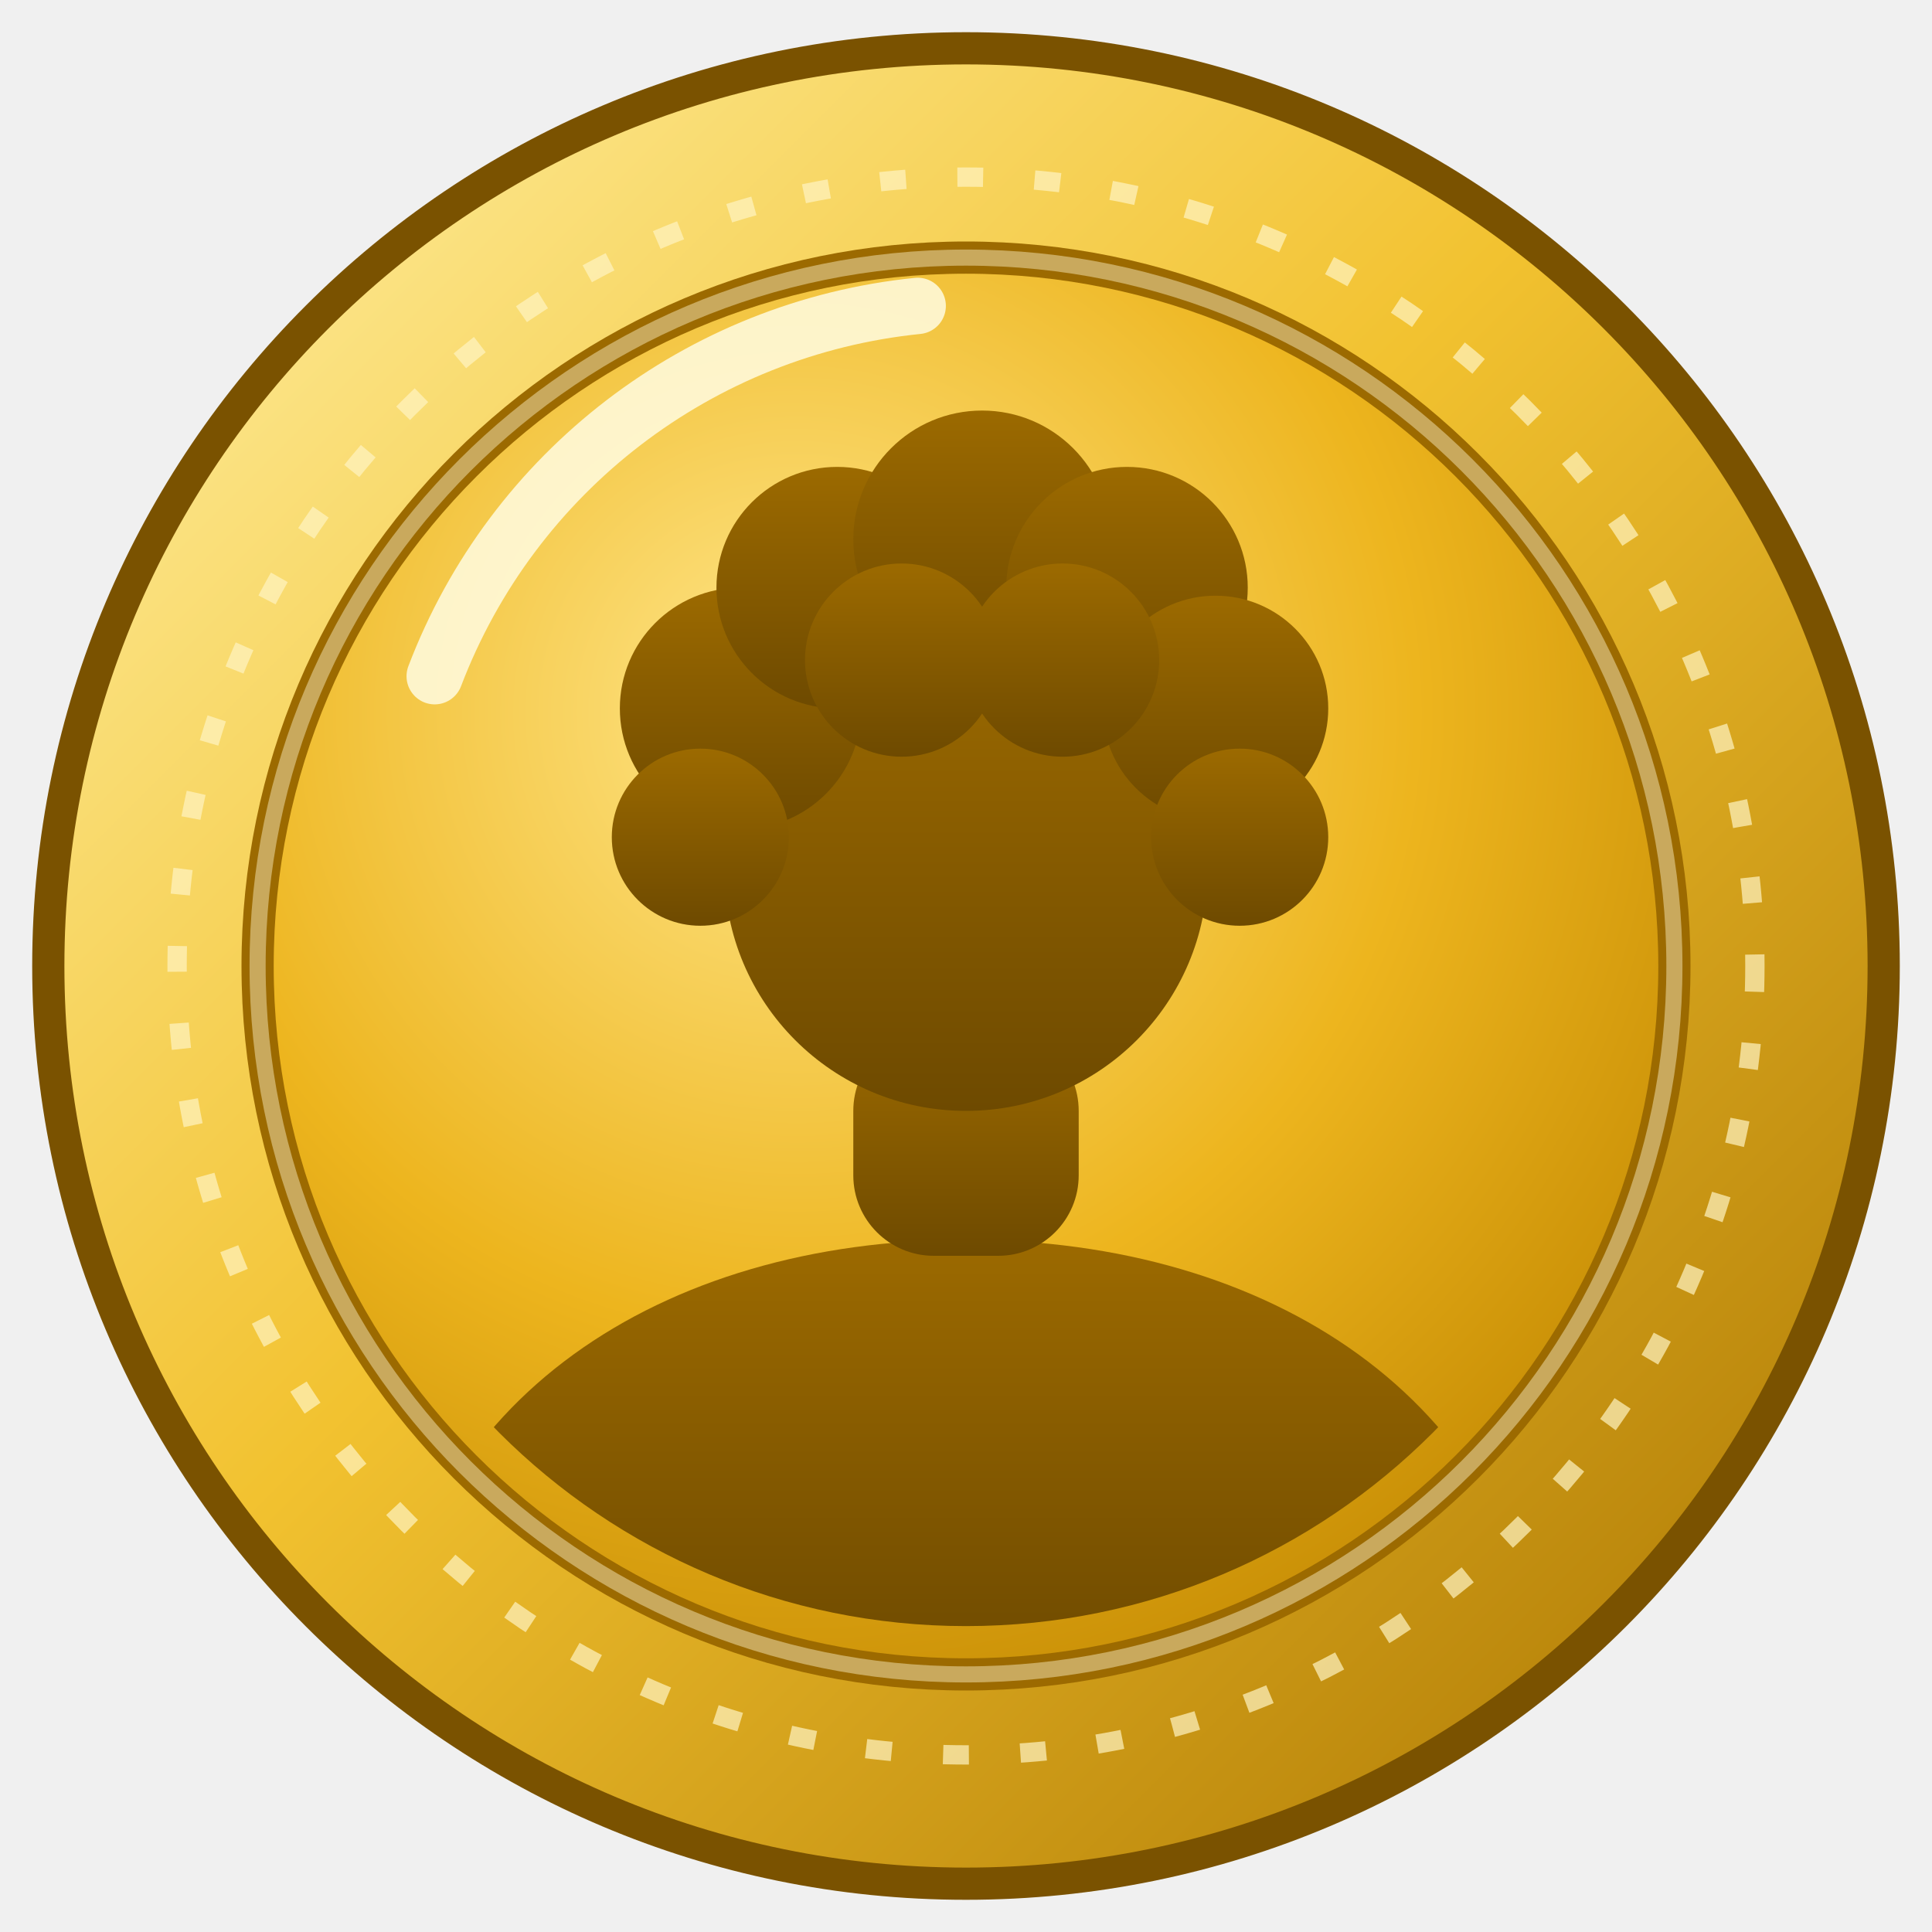
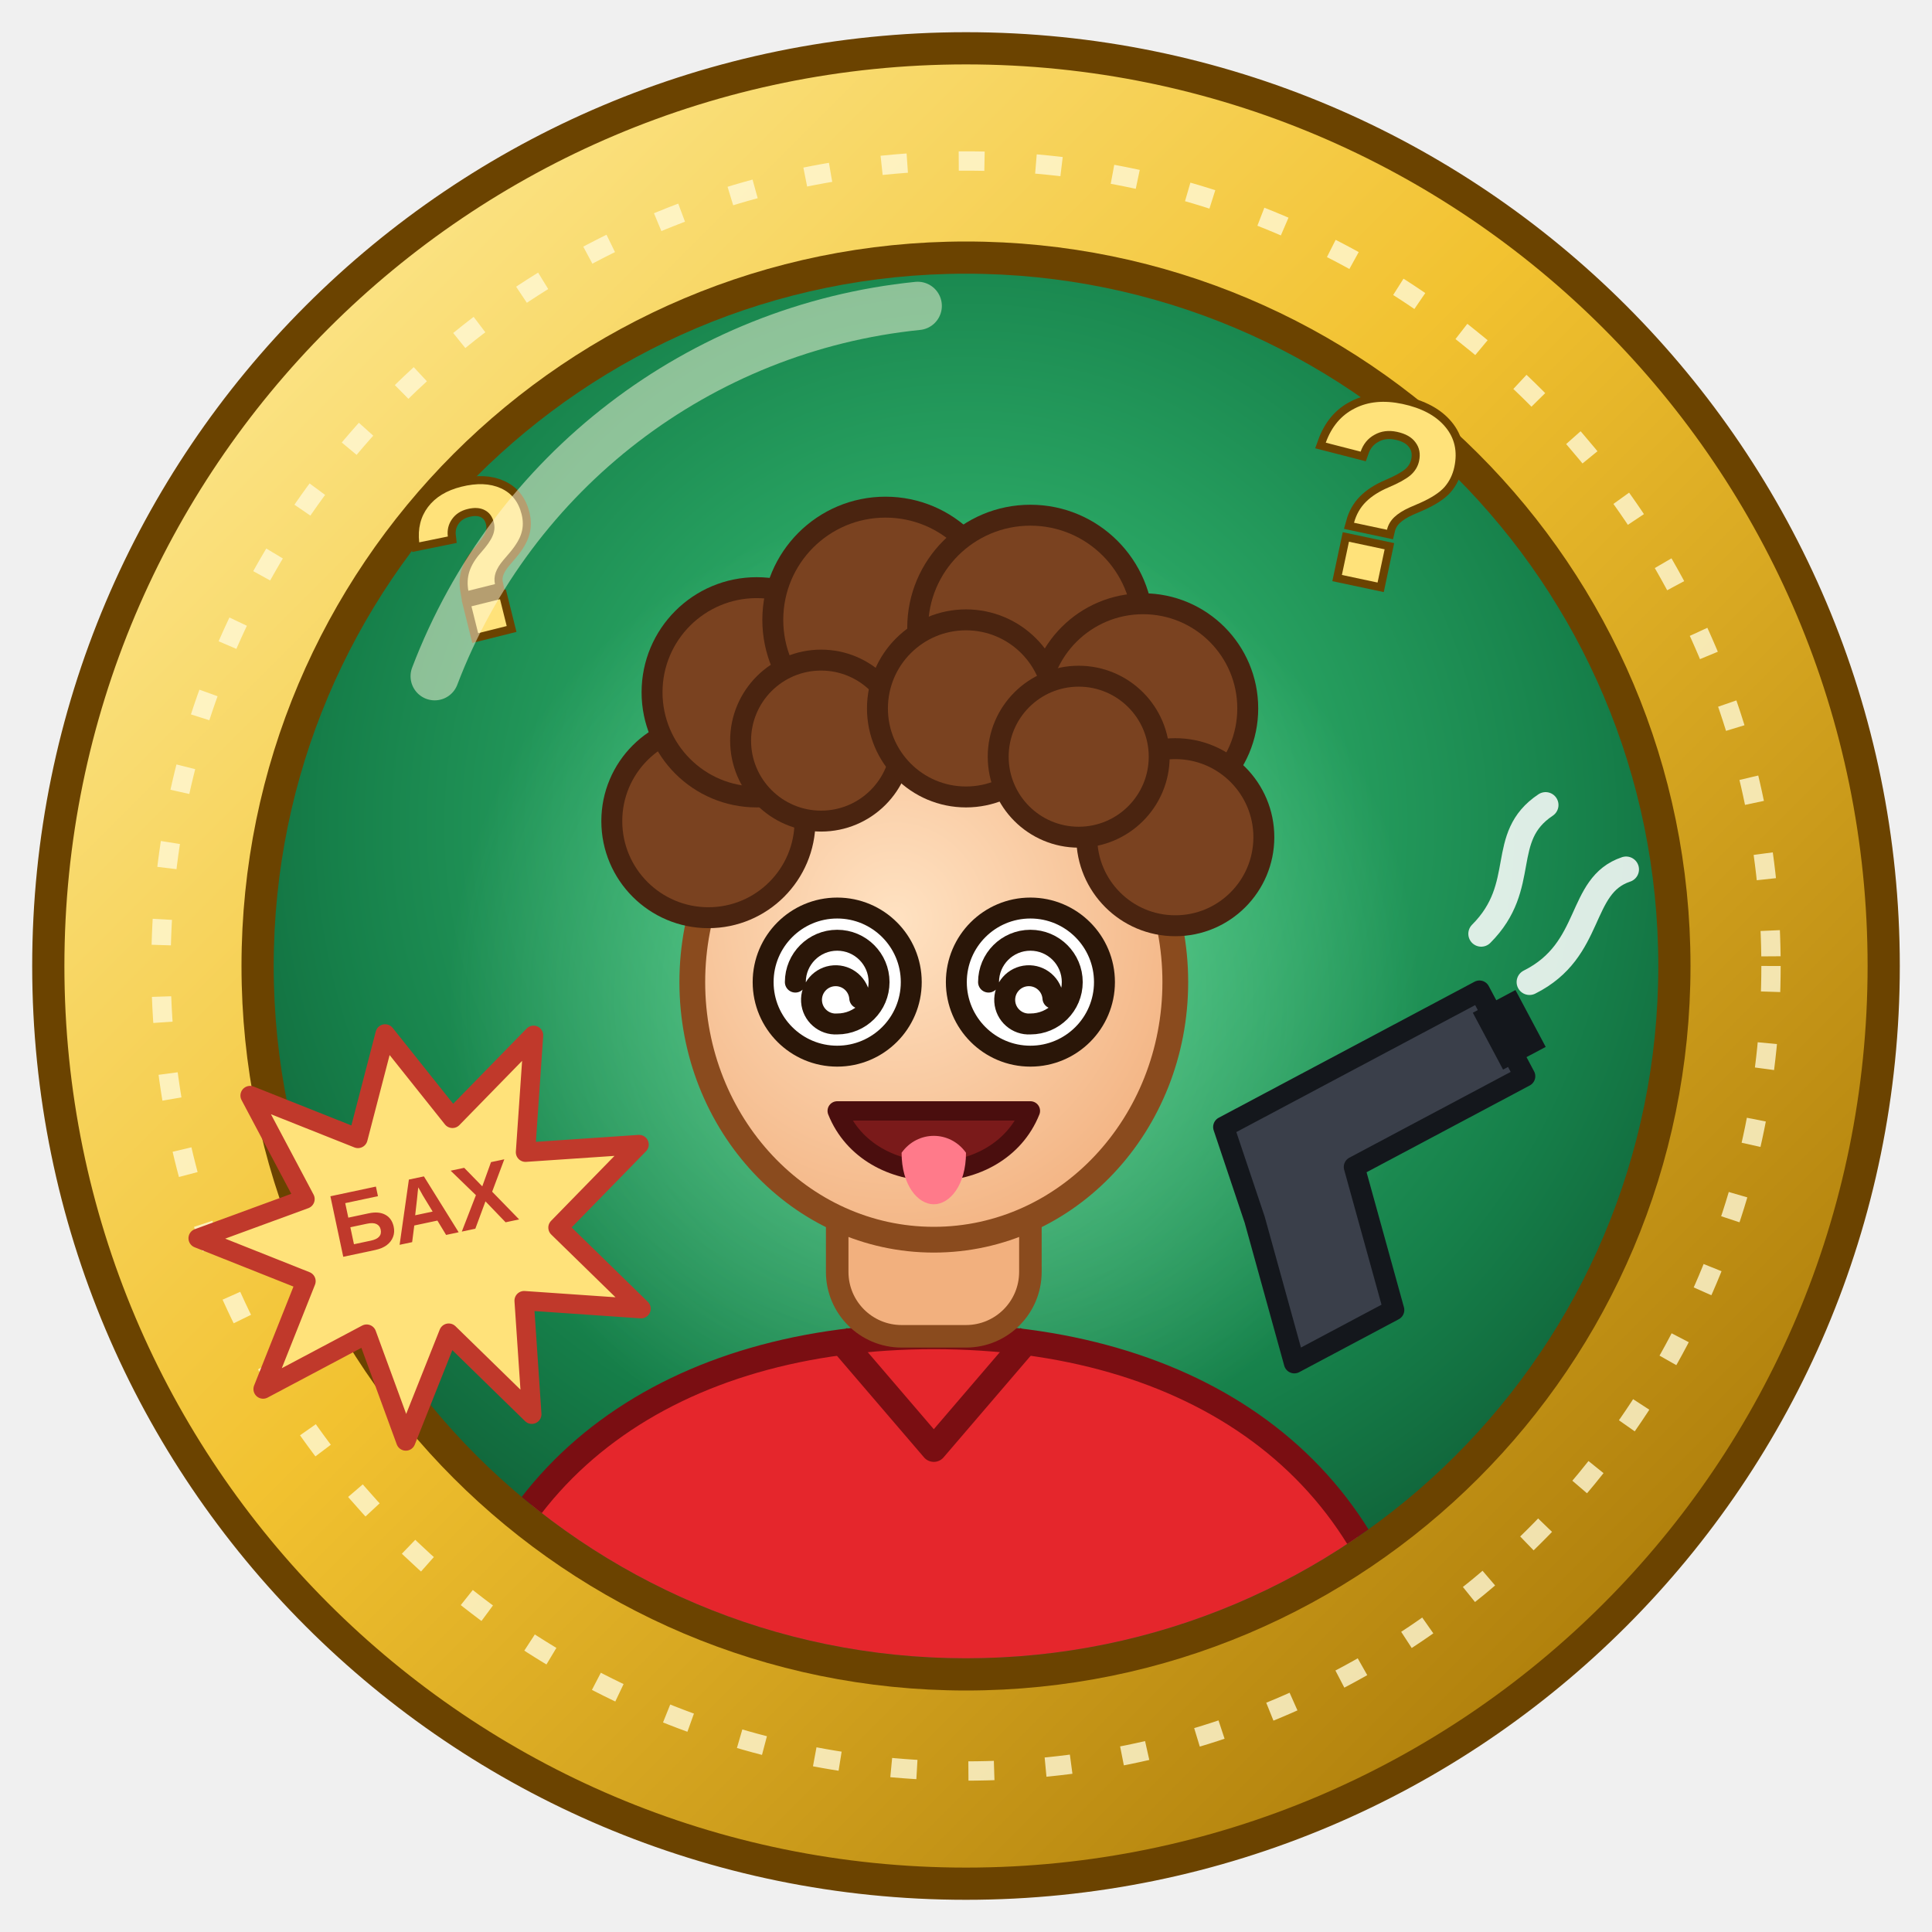
<svg xmlns="http://www.w3.org/2000/svg" viewBox="0 0 120 120">
  <defs>
    <linearGradient id="rim" x1="0" y1="0" x2="1" y2="1">
      <stop offset="0" stop-color="#FFF1A8" />
      <stop offset=".45" stop-color="#F2C230" />
-       <stop offset="1" stop-color="#A97400" />
+       <stop offset="1" stop-color="#9A6A00" />
    </linearGradient>
-     <radialGradient id="face" cx=".38" cy=".32" r=".8">
-       <stop offset="0" stop-color="#FFE68A" />
-       <stop offset=".55" stop-color="#EDB51E" />
-       <stop offset="1" stop-color="#C08600" />
+     <radialGradient id="face" cx=".5" cy=".4" r=".75">
+       <stop offset="0" stop-color="#3BC77A" />
+       <stop offset=".6" stop-color="#16804A" />
+       <stop offset="1" stop-color="#0A4528" />
    </radialGradient>
-     <linearGradient id="engrave" x1="0" y1="0" x2="0" y2="1">
-       <stop offset="0" stop-color="#9C6A00" />
-       <stop offset="1" stop-color="#6E4A00" />
-     </linearGradient>
+     <radialGradient id="skin" cx=".42" cy=".38" r=".7">
+       <stop offset="0" stop-color="#FFE2C2" />
+       <stop offset="1" stop-color="#F2B07E" />
+     </radialGradient>
+     <radialGradient id="glow" cx=".5" cy=".5" r=".5">
+       <stop offset="0" stop-color="#B8FFD2" stop-opacity=".45" />
+       <stop offset="1" stop-color="#B8FFD2" stop-opacity="0" />
+     </radialGradient>
    <clipPath id="inner">
-       <circle cx="60" cy="60" r="41" />
+       <circle cx="60" cy="60" r="43" />
    </clipPath>
  </defs>
  <circle cx="60" cy="60" r="57" fill="url(#rim)" />
-   <circle cx="60" cy="60" r="57" fill="none" stroke="#7A5200" stroke-width="2" />
-   <circle cx="60" cy="60" r="49" fill="none" stroke="#FFF4C2" stroke-opacity=".7" stroke-width="1.2" stroke-dasharray="1.6 3.2" />
-   <circle cx="60" cy="60" r="44" fill="url(#face)" stroke="#9C6A00" stroke-width="2" />
-   <g clip-path="url(#inner)" fill="url(#engrave)">
-     <path d="M24 104c2-17 17-27 36-27s34 10 36 27z" />
-     <rect x="53" y="64" width="14" height="14" rx="5" />
-     <circle cx="60" cy="54" r="15" />
-     <g>
-       <circle cx="46" cy="44" r="7.5" />
-       <circle cx="52" cy="36.5" r="7.5" />
-       <circle cx="61" cy="33.5" r="8" />
-       <circle cx="70" cy="36.5" r="7.5" />
-       <circle cx="75.5" cy="44" r="7" />
-       <circle cx="43.5" cy="52" r="5.5" />
-       <circle cx="77" cy="52" r="5.5" />
-       <circle cx="56" cy="41" r="6" />
-       <circle cx="66" cy="41" r="6" />
+   <circle cx="60" cy="60" r="57" fill="none" stroke="#6B4300" stroke-width="2" />
+   <circle cx="60" cy="60" r="50" fill="none" stroke="#FFF8D6" stroke-opacity=".8" stroke-width="1.2" stroke-dasharray="1.6 3.2" />
+   <circle cx="60" cy="60" r="44" fill="url(#face)" stroke="#6B4300" stroke-width="2" />
+   <g clip-path="url(#inner)">
+     <circle cx="58" cy="62" r="30" fill="url(#glow)" />
+     <path d="M28 106c2-15 14-23 30-23s28 8 30 23z" fill="#E5262C" stroke="#7A0E12" stroke-width="1.6" />
+     <path d="M52 83l6 7 6-7" fill="none" stroke="#7A0E12" stroke-width="1.6" stroke-linejoin="round" />
+     <rect x="52" y="71" width="12" height="12" rx="4" fill="#F2B07E" stroke="#8A4B1E" stroke-width="1.4" />
+     <ellipse cx="58" cy="61" rx="15" ry="16" fill="url(#skin)" stroke="#8A4B1E" stroke-width="1.6" />
+     <g fill="#7A4220" stroke="#4A2410" stroke-width="1.3">
+       <circle cx="44" cy="51" r="6" />
+       <circle cx="47" cy="43" r="6.5" />
+       <circle cx="55" cy="38.5" r="7" />
+       <circle cx="64" cy="39" r="7" />
+       <circle cx="71" cy="44" r="6.5" />
+       <circle cx="73" cy="52" r="5.5" />
+       <circle cx="51" cy="46" r="5" />
+       <circle cx="60" cy="44" r="5.5" />
+       <circle cx="67" cy="47" r="5" />
    </g>
+     <g fill="#fff" stroke="#2A1608" stroke-width="1.3">
+       <circle cx="52" cy="61" r="4.6" />
+       <circle cx="64" cy="61" r="4.6" />
+     </g>
+     <g fill="none" stroke="#2A1608" stroke-width="1.3" stroke-linecap="round">
+       <path d="M52 61m-2.6 0a2.6 2.6 0 1 1 2.6 2.6a1.5 1.5 0 1 1 1.4-1.6" />
+       <path d="M64 61m-2.6 0a2.6 2.6 0 1 1 2.6 2.6a1.5 1.5 0 1 1 1.4-1.6" />
+     </g>
+     <path d="M52 69c2 5 10 5 12 0z" fill="#7A1A1A" stroke="#4A0E0E" stroke-width="1.2" stroke-linejoin="round" />
+     <path d="M56 71.6c1-1.4 3-1.4 4 0 0 2-1 3.2-2 3.2s-2-1.2-2-3.2z" fill="#FF7A8A" />
  </g>
-   <path d="M27 42a36 36 0 0 1 30-23" fill="none" stroke="#FFFBE0" stroke-opacity=".85" stroke-width="3.5" stroke-linecap="round" />
-   <circle cx="60" cy="60" r="44" fill="none" stroke="#FFF7CF" stroke-opacity=".45" stroke-width="1" />
+   <g font-family="Arial Black, Arial, sans-serif" font-weight="900" fill="#FFE27A" stroke="#6B4300" stroke-width="1" paint-order="stroke">
+     <text x="27" y="40" font-size="13" transform="rotate(-14 27 40)">?</text>
+     <text x="80" y="35" font-size="16" transform="rotate(12 80 35)">?</text>
+   </g>
+   <g transform="translate(76 70) rotate(-28)">
+     <path d="M0 0h18v6H6l-2 9H-3l2-9z" fill="#3A3F4A" stroke="#14171C" stroke-width="1.3" stroke-linejoin="round" />
+     <rect x="17" y="1" width="3" height="4" fill="#14171C" />
+   </g>
+   <path d="M92 58c3-3 1-6 4-8M95 61c4-2 3-6 6-7" fill="none" stroke="#fff" stroke-opacity=".85" stroke-width="1.6" stroke-linecap="round" />
+   <g transform="translate(26 74) rotate(-12)">
+     <path d="M0 -10l3 6 6-4-2 7 7 1-6 4 4 6-7-2-1 7-4-6-4 6-1-7-7 2 4-6-6-4 7-1-2-7 6 4z" fill="#FFE27A" stroke="#C0392B" stroke-width="1.2" stroke-linejoin="round" />
+     <text x="0" y="3" text-anchor="middle" font-family="Arial Black, Arial, sans-serif" font-weight="900" font-size="5.6" fill="#C0392B">БАХ</text>
+   </g>
+   <path d="M27 42a36 36 0 0 1 30-23" fill="none" stroke="#FFFBE0" stroke-opacity=".5" stroke-width="3" stroke-linecap="round" />
</svg>
